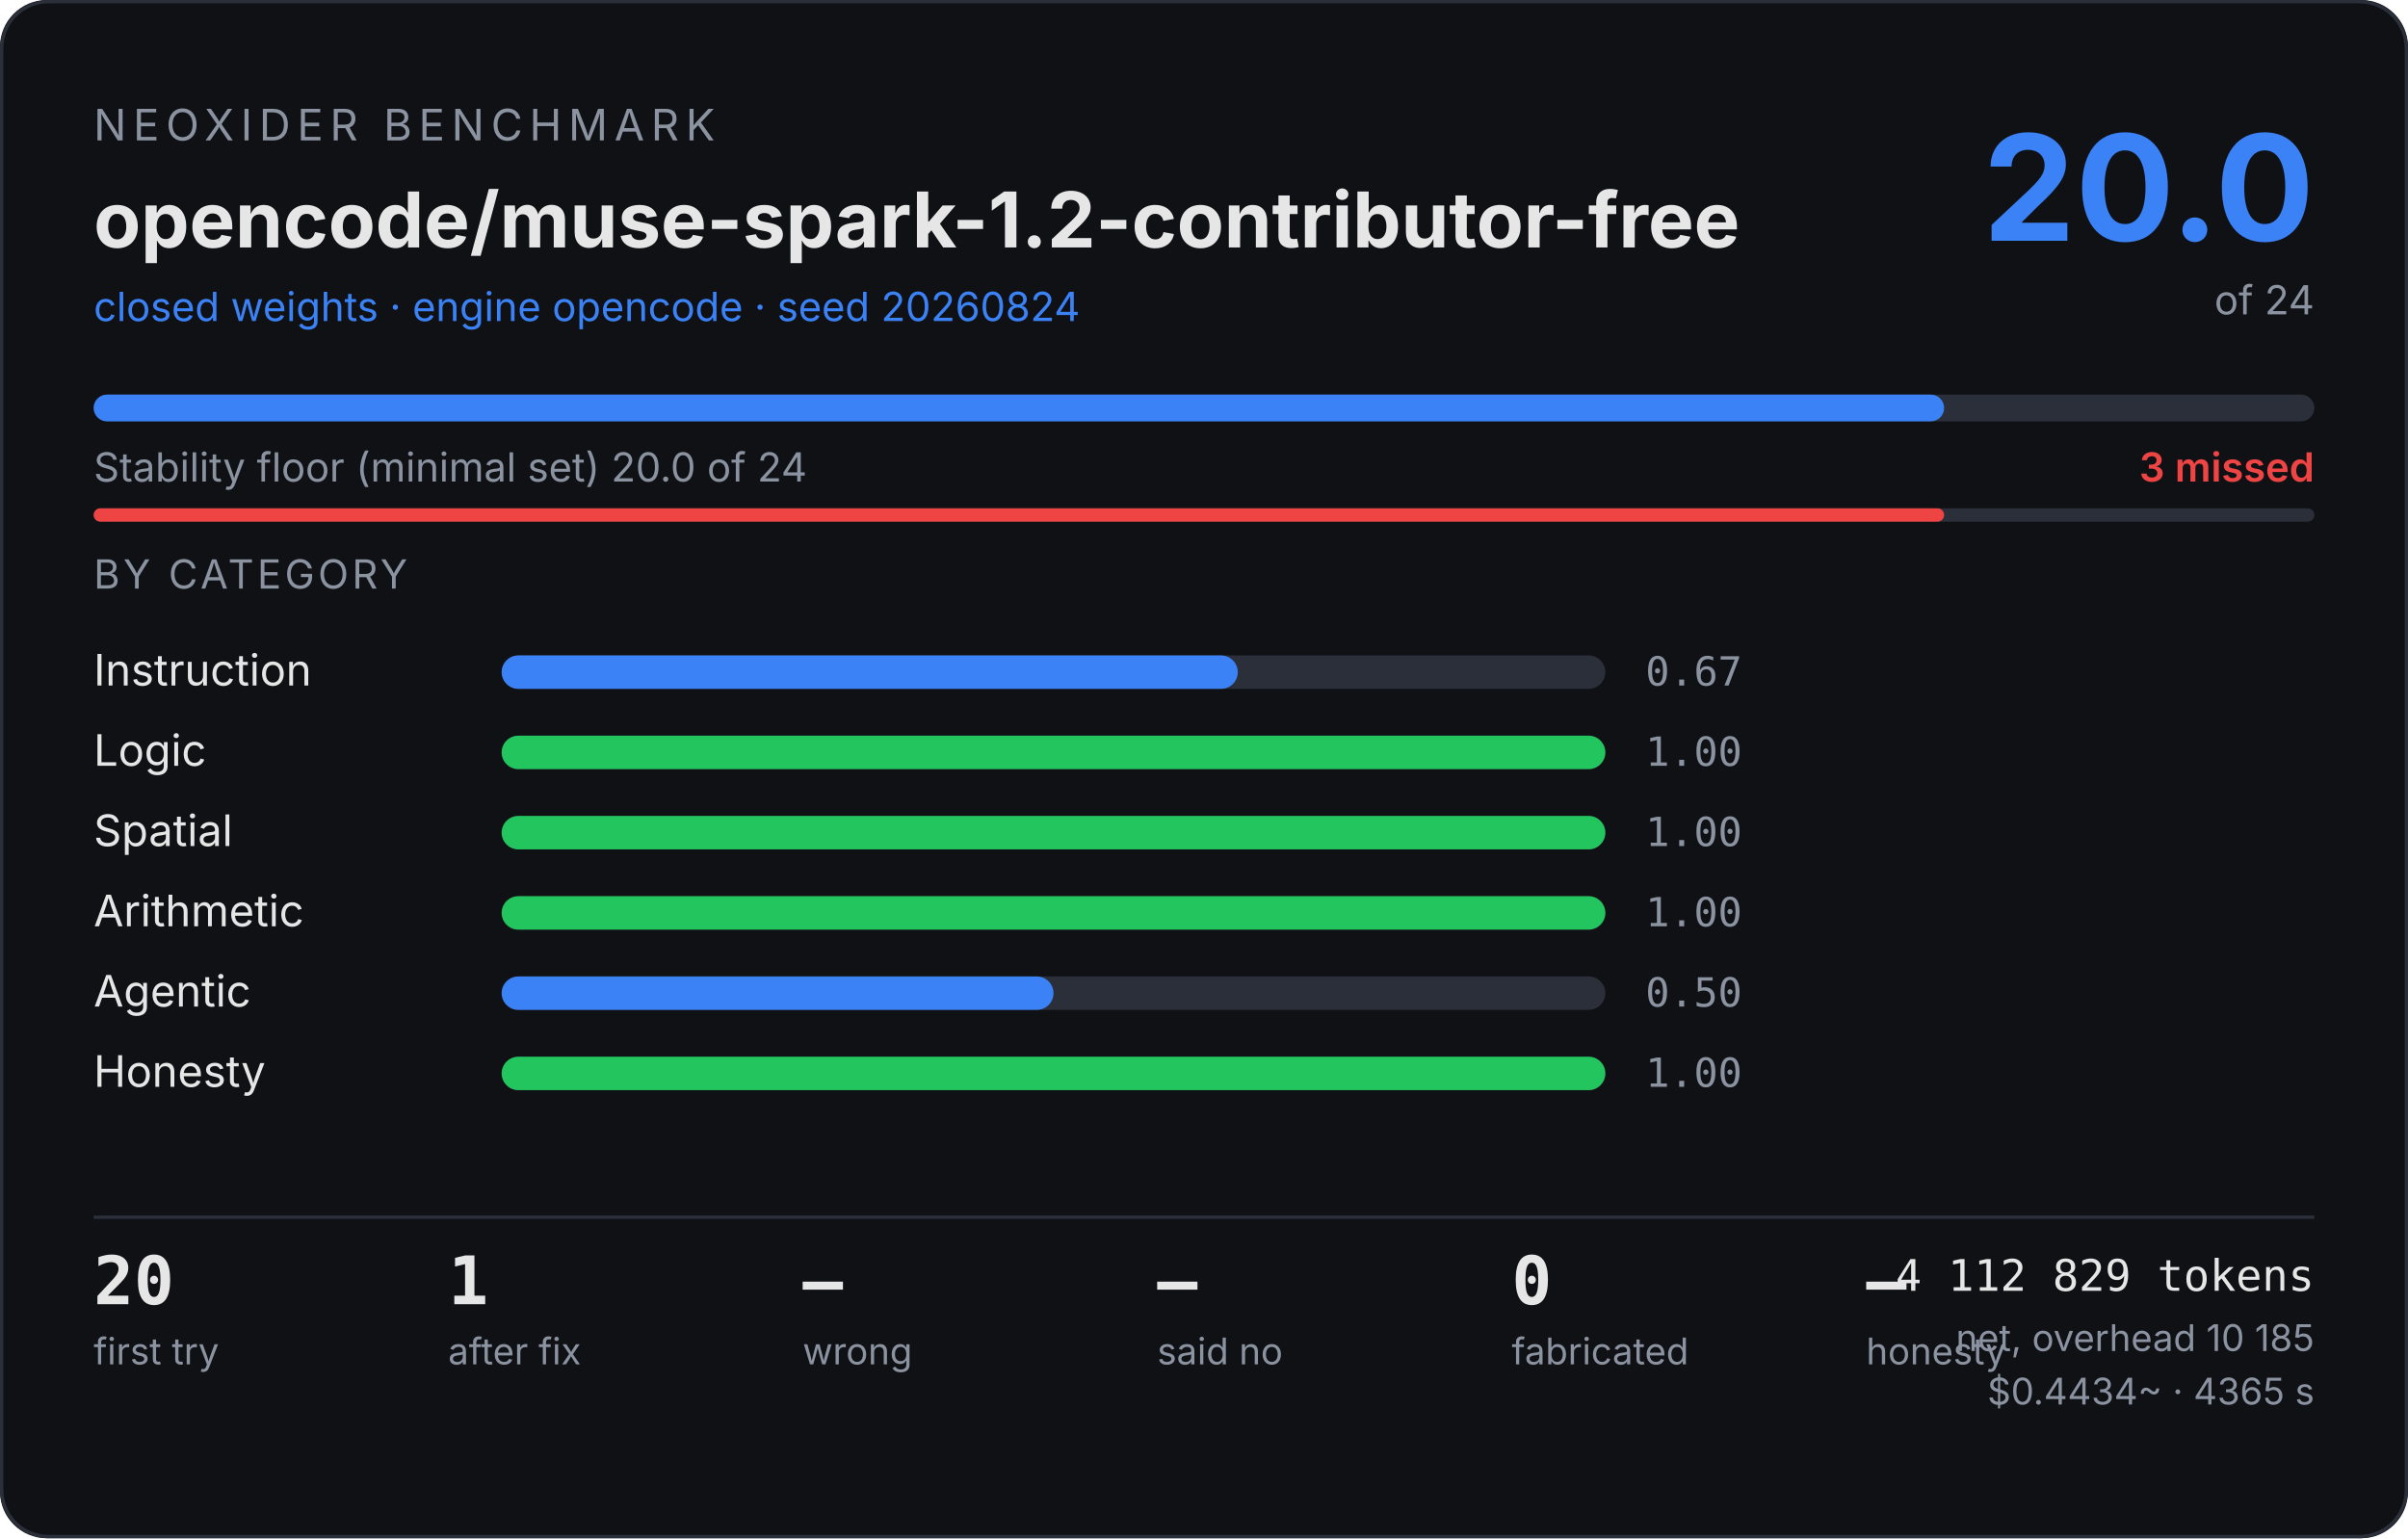
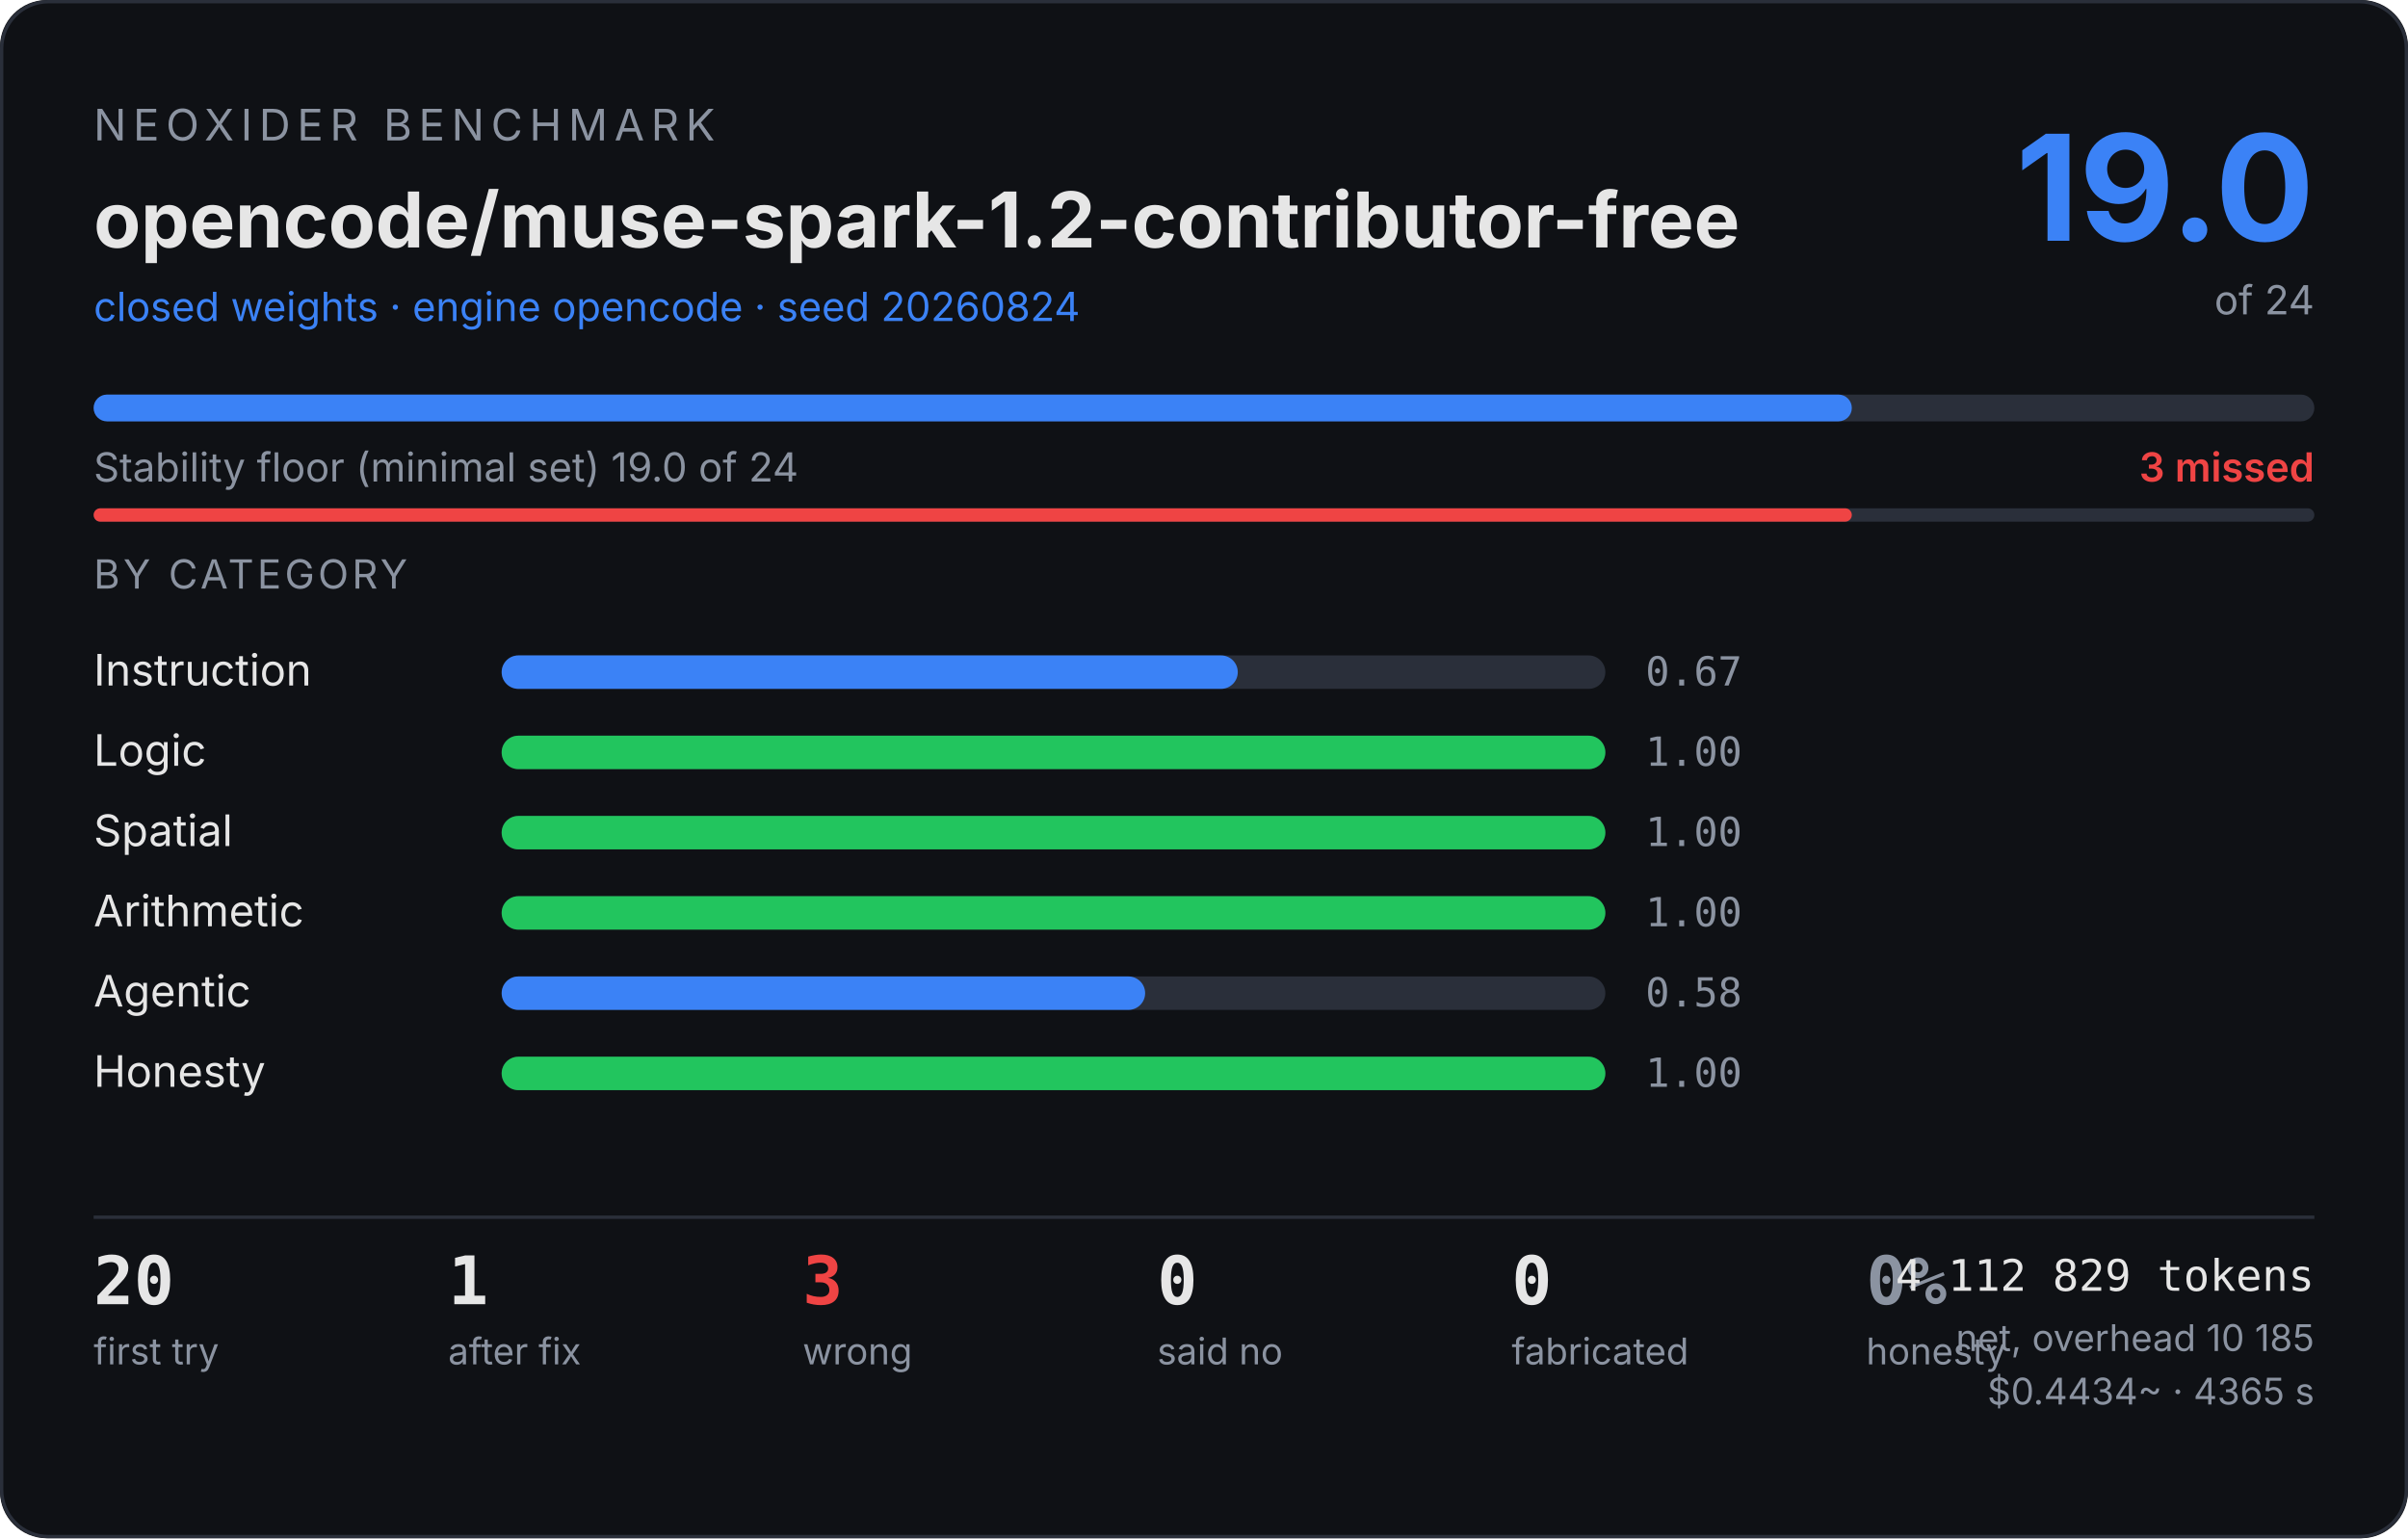
<svg xmlns="http://www.w3.org/2000/svg" width="720" height="460" viewBox="0 0 720 460" font-family="system-ui,-apple-system,Segoe UI,sans-serif">
  <rect width="720" height="460" rx="14" fill="#0f1115" />
  <rect x="0.5" y="0.5" width="719" height="459" rx="14" fill="none" stroke="#2a2f3a" />
  <text x="28" y="42" fill="#8b93a1" font-size="13" letter-spacing="2">NEOXIDER BENCHMARK</text>
  <text x="28" y="74" fill="#e6e6e6" font-size="23" font-weight="700">opencode/muse-spark-1.2-contributor-free</text>
  <text x="28" y="96" fill="#3b82f6" font-size="12">closed weights · engine opencode · seed 20260824</text>
-   <text x="692" y="72" text-anchor="end" fill="#3b82f6" font-size="44" font-weight="700">20.0</text>
+   <text x="692" y="72" text-anchor="end" fill="#3b82f6" font-size="44" font-weight="700">19.0</text>
  <text x="692" y="94" text-anchor="end" fill="#8b93a1" font-size="12">of 24</text>
  <rect x="28" y="118" width="664" height="8" rx="4" fill="#2a2f3a" />
-   <rect x="28" y="118" width="553.3" height="8" rx="4" fill="#3b82f6" />
-   <text x="28" y="144" fill="#8b93a1" font-size="12">Stability floor (minimal set) 20.0 of 24</text>
+   <rect x="28" y="118" width="525.7" height="8" rx="4" fill="#3b82f6" />
+   <text x="28" y="144" fill="#8b93a1" font-size="12">Stability floor (minimal set) 19.0 of 24</text>
  <text x="692" y="144" text-anchor="end" fill="#ef4444" font-size="12" font-weight="600">3 missed</text>
  <rect x="28" y="152" width="664" height="4" rx="2" fill="#2a2f3a" />
-   <rect x="28" y="152" width="553.3" height="4" rx="2" fill="#ef4444" />
+   <rect x="28" y="152" width="525.7" height="4" rx="2" fill="#ef4444" />
  <text x="28" y="176" fill="#8b93a1" font-size="12" letter-spacing="1">BY CATEGORY</text>
  <text x="28" y="205" fill="#e6e6e6" font-size="13">Instruction</text>
  <rect x="150" y="196" width="330" height="10" rx="5" fill="#2a2f3a" />
  <rect x="150" y="196" width="220.1" height="10" rx="5" fill="#3b82f6" />
  <text x="492" y="205" fill="#8b93a1" font-size="12" font-family="ui-monospace,Consolas,monospace">0.67</text>
  <text x="28" y="229" fill="#e6e6e6" font-size="13">Logic</text>
  <rect x="150" y="220" width="330" height="10" rx="5" fill="#2a2f3a" />
  <rect x="150" y="220" width="330.0" height="10" rx="5" fill="#22c55e" />
  <text x="492" y="229" fill="#8b93a1" font-size="12" font-family="ui-monospace,Consolas,monospace">1.00</text>
  <text x="28" y="253" fill="#e6e6e6" font-size="13">Spatial</text>
  <rect x="150" y="244" width="330" height="10" rx="5" fill="#2a2f3a" />
  <rect x="150" y="244" width="330.0" height="10" rx="5" fill="#22c55e" />
  <text x="492" y="253" fill="#8b93a1" font-size="12" font-family="ui-monospace,Consolas,monospace">1.00</text>
  <text x="28" y="277" fill="#e6e6e6" font-size="13">Arithmetic</text>
  <rect x="150" y="268" width="330" height="10" rx="5" fill="#2a2f3a" />
  <rect x="150" y="268" width="330.0" height="10" rx="5" fill="#22c55e" />
  <text x="492" y="277" fill="#8b93a1" font-size="12" font-family="ui-monospace,Consolas,monospace">1.00</text>
  <text x="28" y="301" fill="#e6e6e6" font-size="13">Agentic</text>
  <rect x="150" y="292" width="330" height="10" rx="5" fill="#2a2f3a" />
-   <rect x="150" y="292" width="165.0" height="10" rx="5" fill="#3b82f6" />
-   <text x="492" y="301" fill="#8b93a1" font-size="12" font-family="ui-monospace,Consolas,monospace">0.50</text>
+   <rect x="150" y="292" width="192.4" height="10" rx="5" fill="#3b82f6" />
+   <text x="492" y="301" fill="#8b93a1" font-size="12" font-family="ui-monospace,Consolas,monospace">0.58</text>
  <text x="28" y="325" fill="#e6e6e6" font-size="13">Honesty</text>
  <rect x="150" y="316" width="330" height="10" rx="5" fill="#2a2f3a" />
  <rect x="150" y="316" width="330.0" height="10" rx="5" fill="#22c55e" />
  <text x="492" y="325" fill="#8b93a1" font-size="12" font-family="ui-monospace,Consolas,monospace">1.00</text>
  <line x1="28" y1="364" x2="692" y2="364" stroke="#2a2f3a" />
  <text x="28" y="390" fill="#e6e6e6" font-size="20" font-weight="700" font-family="ui-monospace,Consolas,monospace">20</text>
  <text x="28" y="408" fill="#8b93a1" font-size="11">first try</text>
  <text x="134" y="390" fill="#e6e6e6" font-size="20" font-weight="700" font-family="ui-monospace,Consolas,monospace">1</text>
  <text x="134" y="408" fill="#8b93a1" font-size="11">after fix</text>
-   <text x="240" y="390" fill="#e6e6e6" font-size="20" font-weight="700" font-family="ui-monospace,Consolas,monospace">—</text>
+   <text x="240" y="390" fill="#ef4444" font-size="20" font-weight="700" font-family="ui-monospace,Consolas,monospace">3</text>
  <text x="240" y="408" fill="#8b93a1" font-size="11">wrong</text>
-   <text x="346" y="390" fill="#e6e6e6" font-size="20" font-weight="700" font-family="ui-monospace,Consolas,monospace">—</text>
+   <text x="346" y="390" fill="#e6e6e6" font-size="20" font-weight="700" font-family="ui-monospace,Consolas,monospace">0</text>
  <text x="346" y="408" fill="#8b93a1" font-size="11">said no</text>
  <text x="452" y="390" fill="#e6e6e6" font-size="20" font-weight="700" font-family="ui-monospace,Consolas,monospace">0</text>
  <text x="452" y="408" fill="#8b93a1" font-size="11">fabricated</text>
-   <text x="558" y="390" fill="#e6e6e6" font-size="20" font-weight="700" font-family="ui-monospace,Consolas,monospace">—</text>
+   <text x="558" y="390" fill="#8b93a1" font-size="20" font-weight="700" font-family="ui-monospace,Consolas,monospace">0%</text>
  <text x="558" y="408" fill="#8b93a1" font-size="11">honesty</text>
  <text x="692" y="386" text-anchor="end" fill="#e6e6e6" font-size="13" font-family="ui-monospace,Consolas,monospace">4 112 829 tokens</text>
  <text x="692" y="404" text-anchor="end" fill="#8b93a1" font-size="11">net, overhead 10 185</text>
  <text x="692" y="420" text-anchor="end" fill="#8b93a1" font-size="11">$0.4434~ · 4365 s</text>
</svg>
